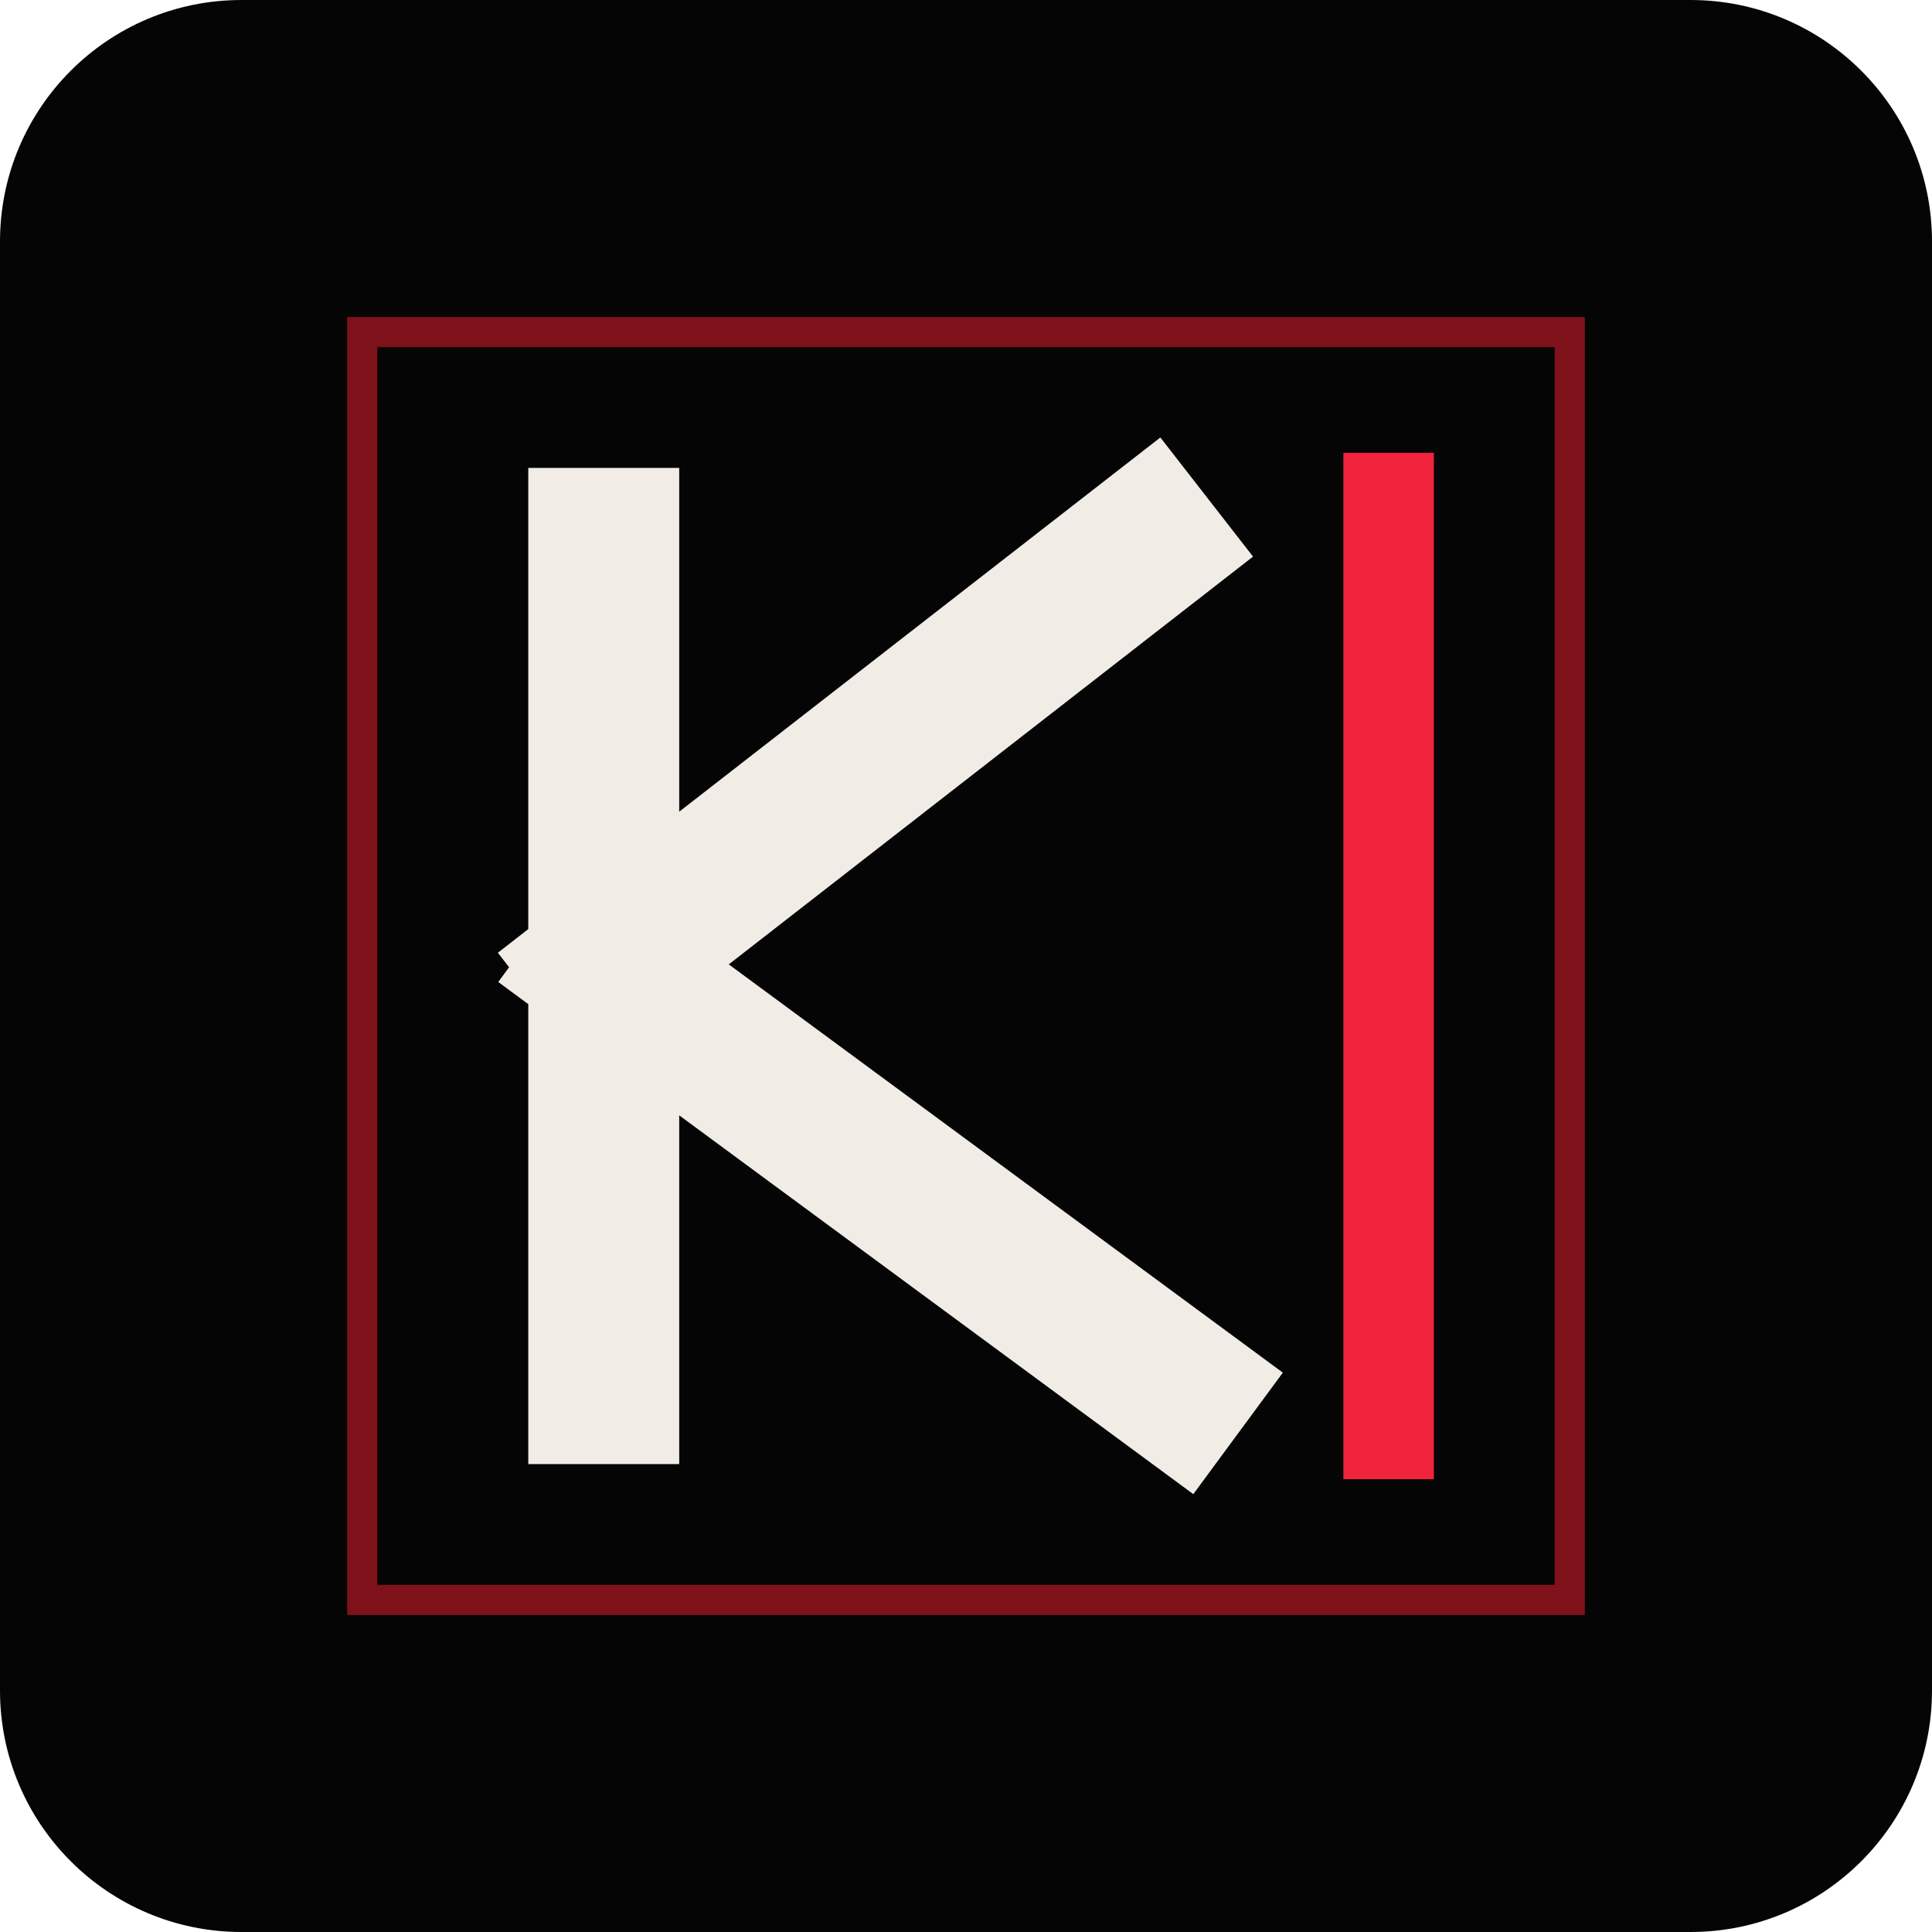
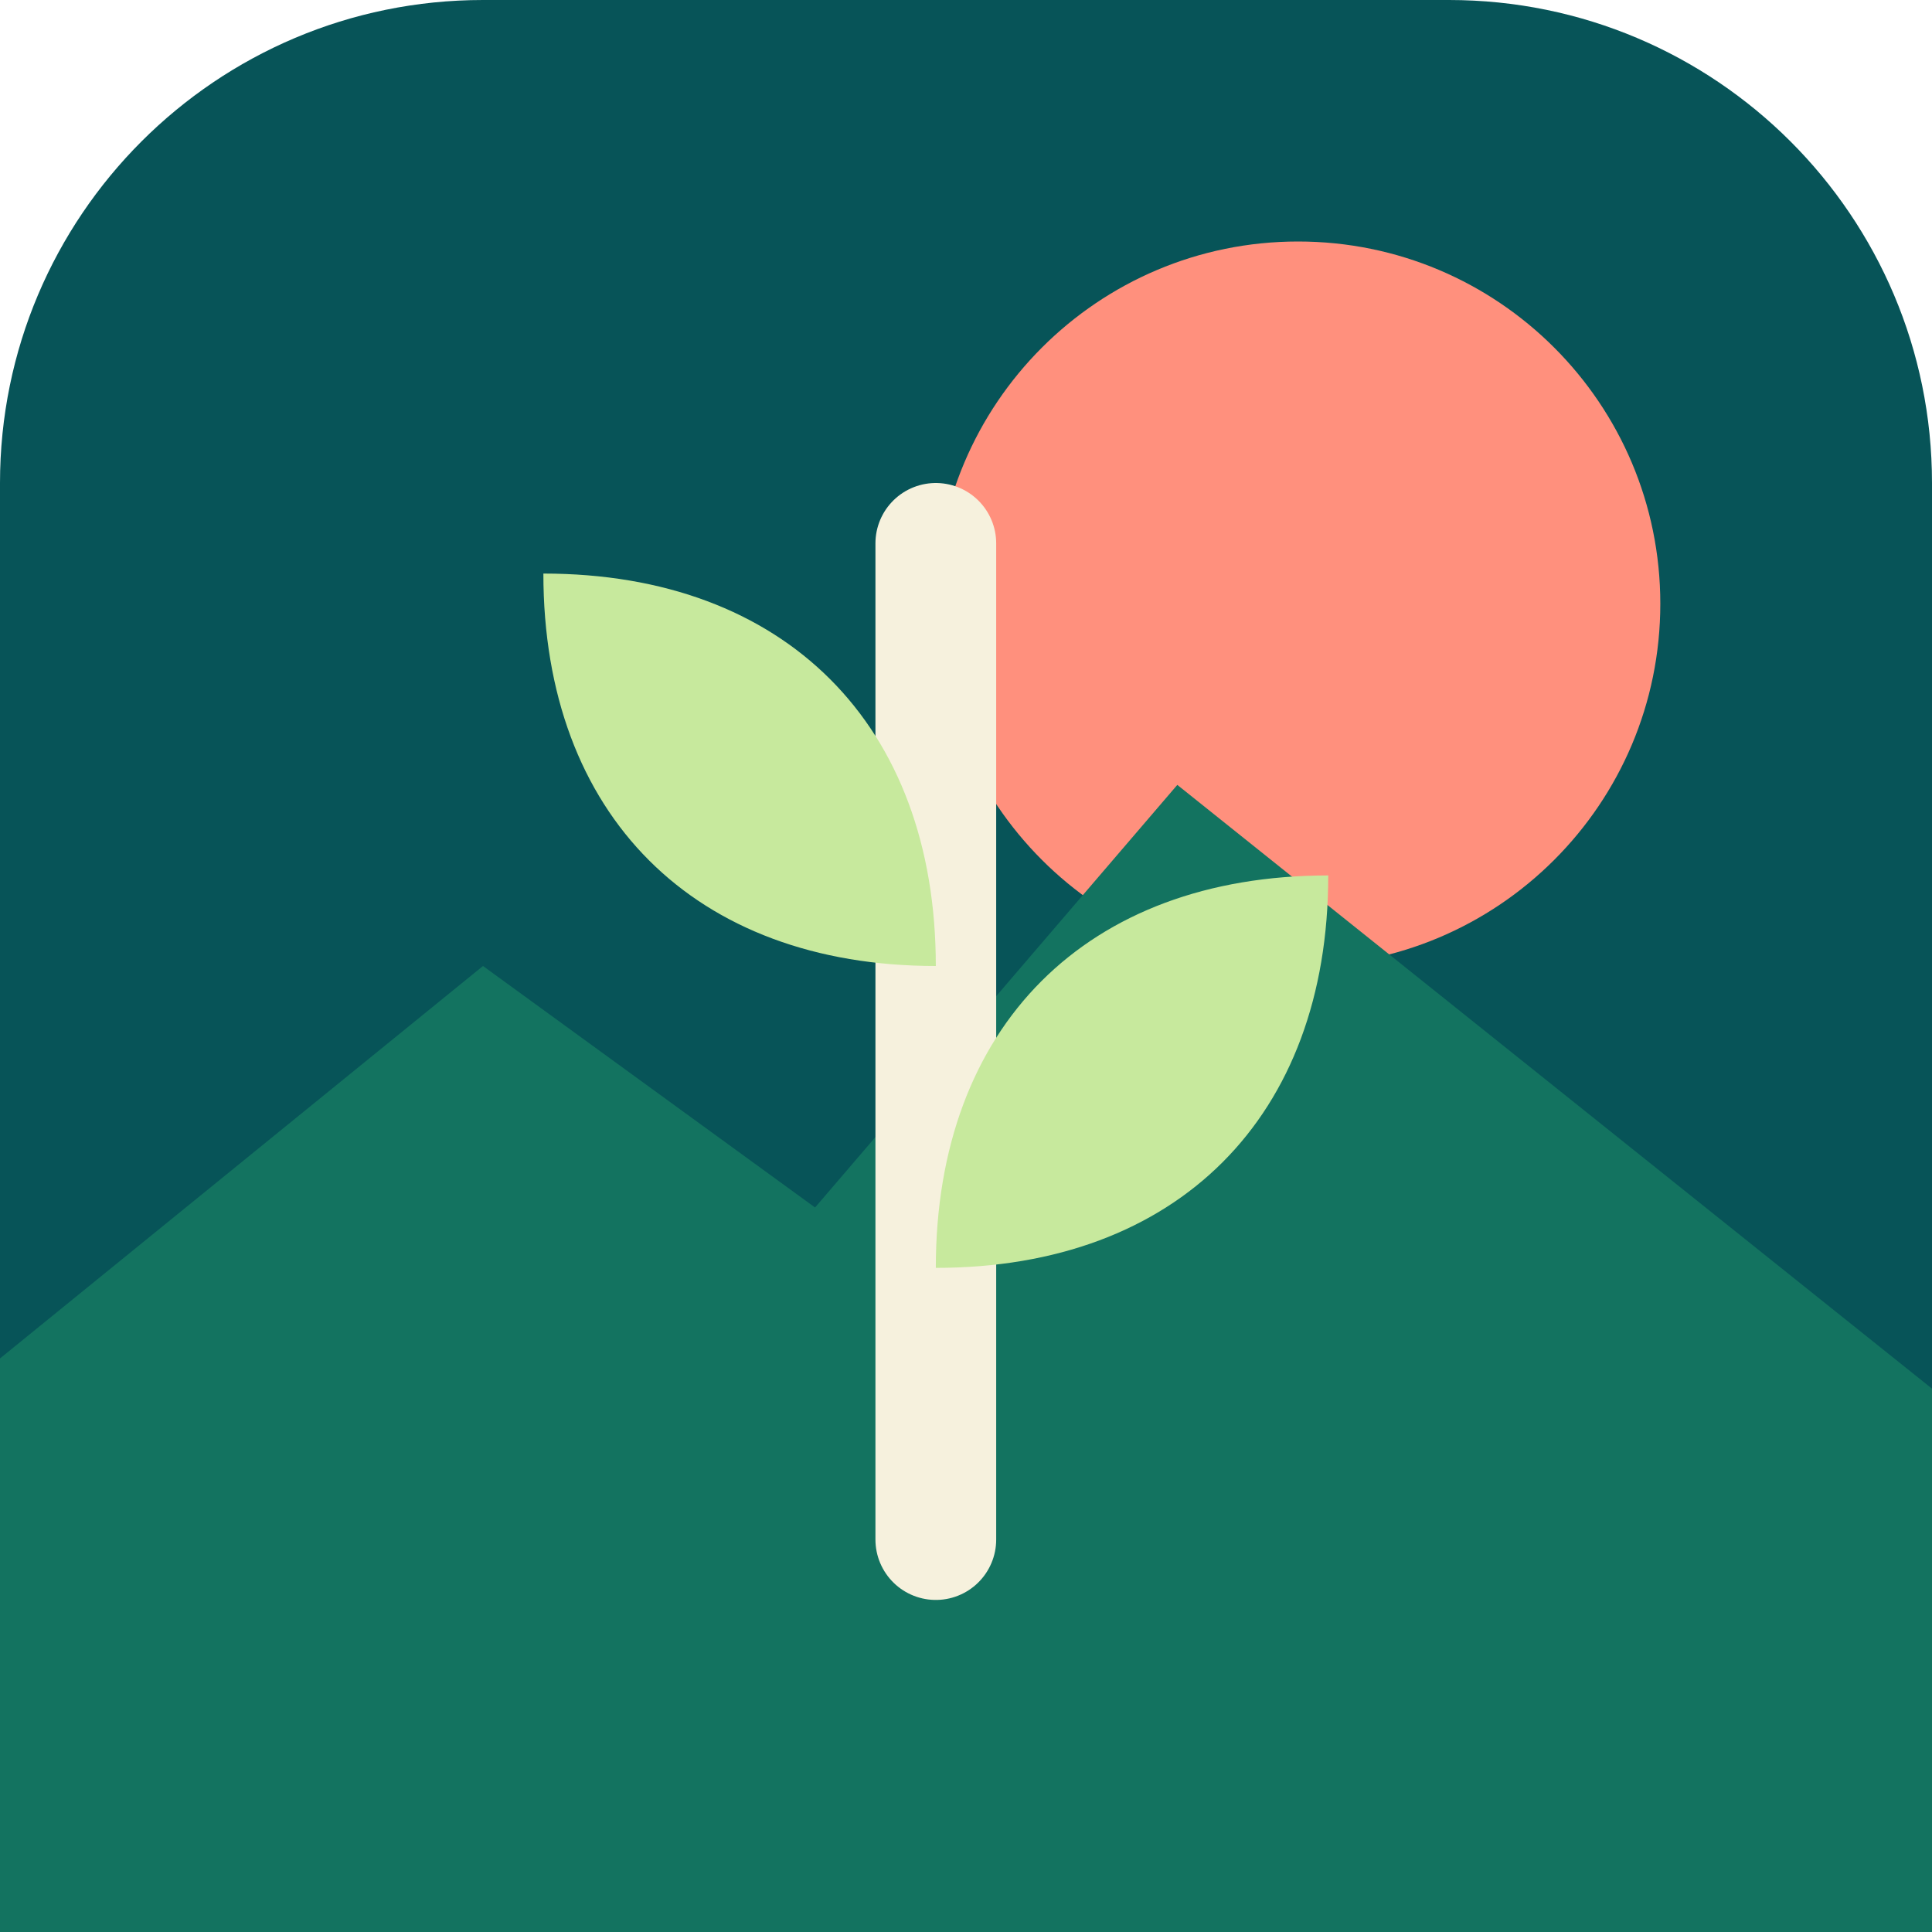
<svg xmlns="http://www.w3.org/2000/svg" viewBox="0 0 64 64">
-   <rect width="64" height="64" rx="8" fill="#050505" />
-   <path d="M12 11h40v42H12z" fill="none" stroke="#7f111a" />
-   <path d="M20 18v28M20 32l18-14M20 32l19 14" fill="none" stroke="#f1ede6" stroke-width="5" stroke-linecap="square" />
-   <path d="M46 15v34" stroke="#ef233c" stroke-width="3" />
+   <rect width="64" height="64" rx="16" fill="#075458" />
+   <circle cx="43" cy="20" r="12" fill="#ff907d" />
+   <path d="M0 45 16 32l11 8 12-14 25 20v18H0Z" fill="#137360" />
+   <path d="M31 51V18" fill="none" stroke="#f6f1dd" stroke-width="4" stroke-linecap="round" />
+   <path d="M31 32c-8 0-13-5-13-13 8 0 13 5 13 13ZM31 42c8 0 13-5 13-13-8 0-13 5-13 13Z" fill="#c7e99d" />
</svg>
